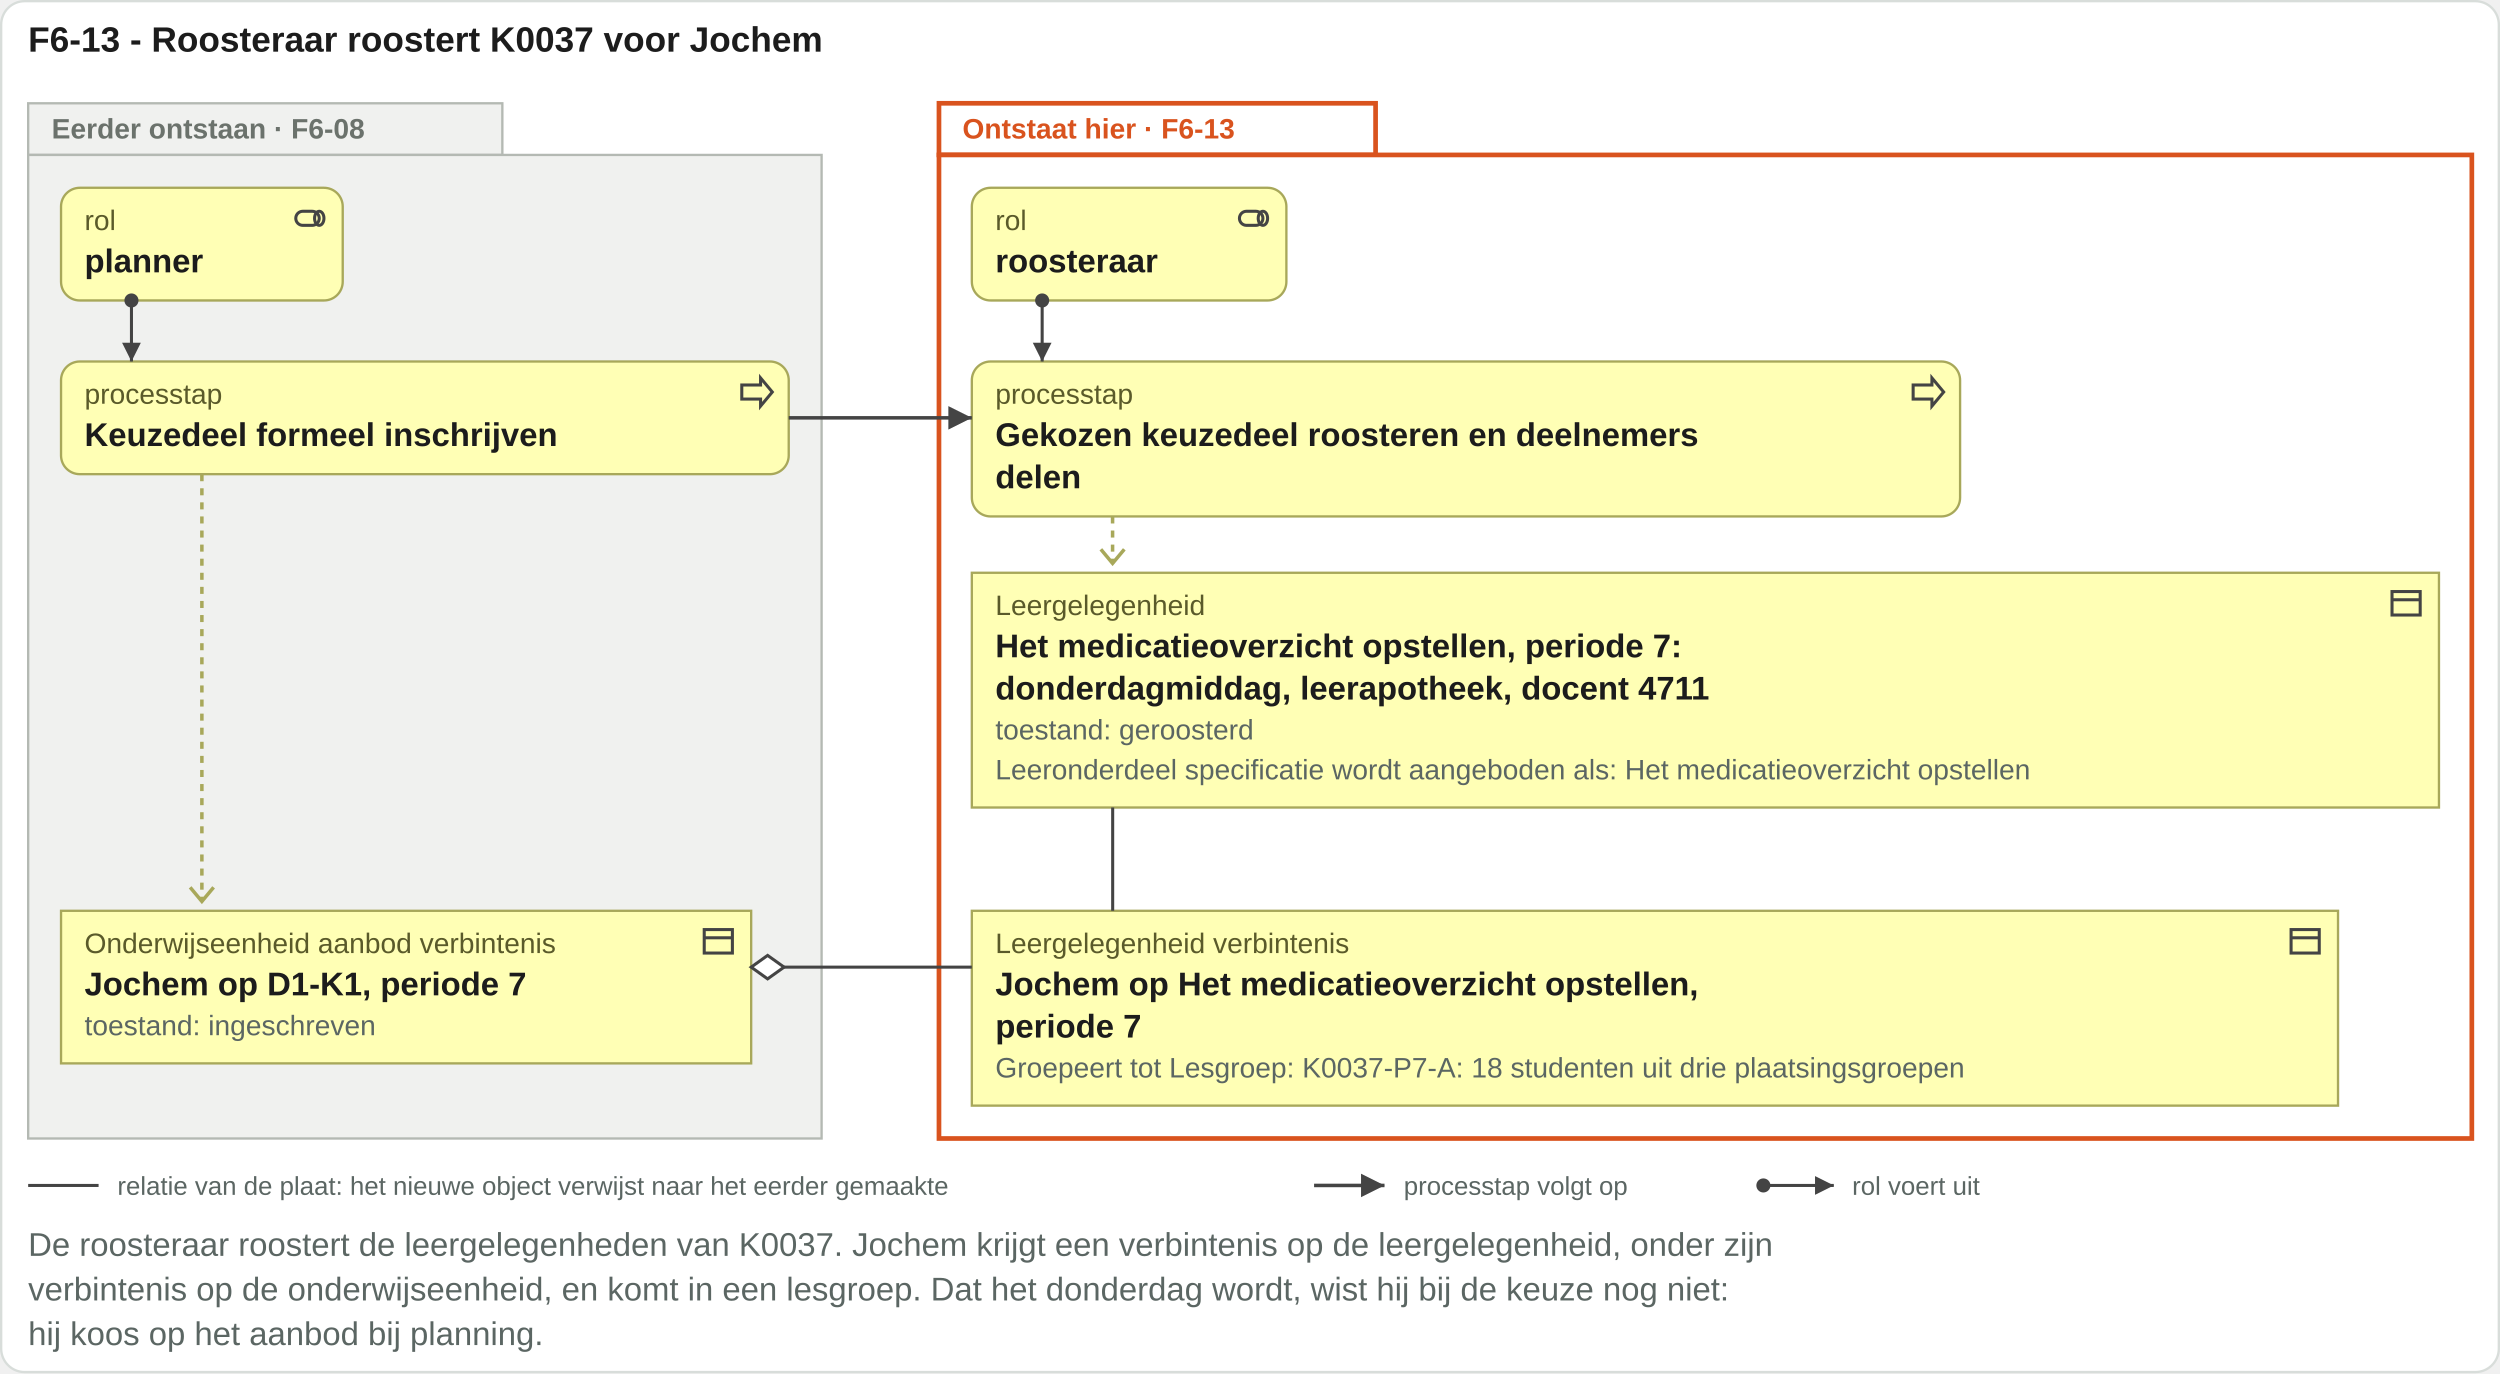
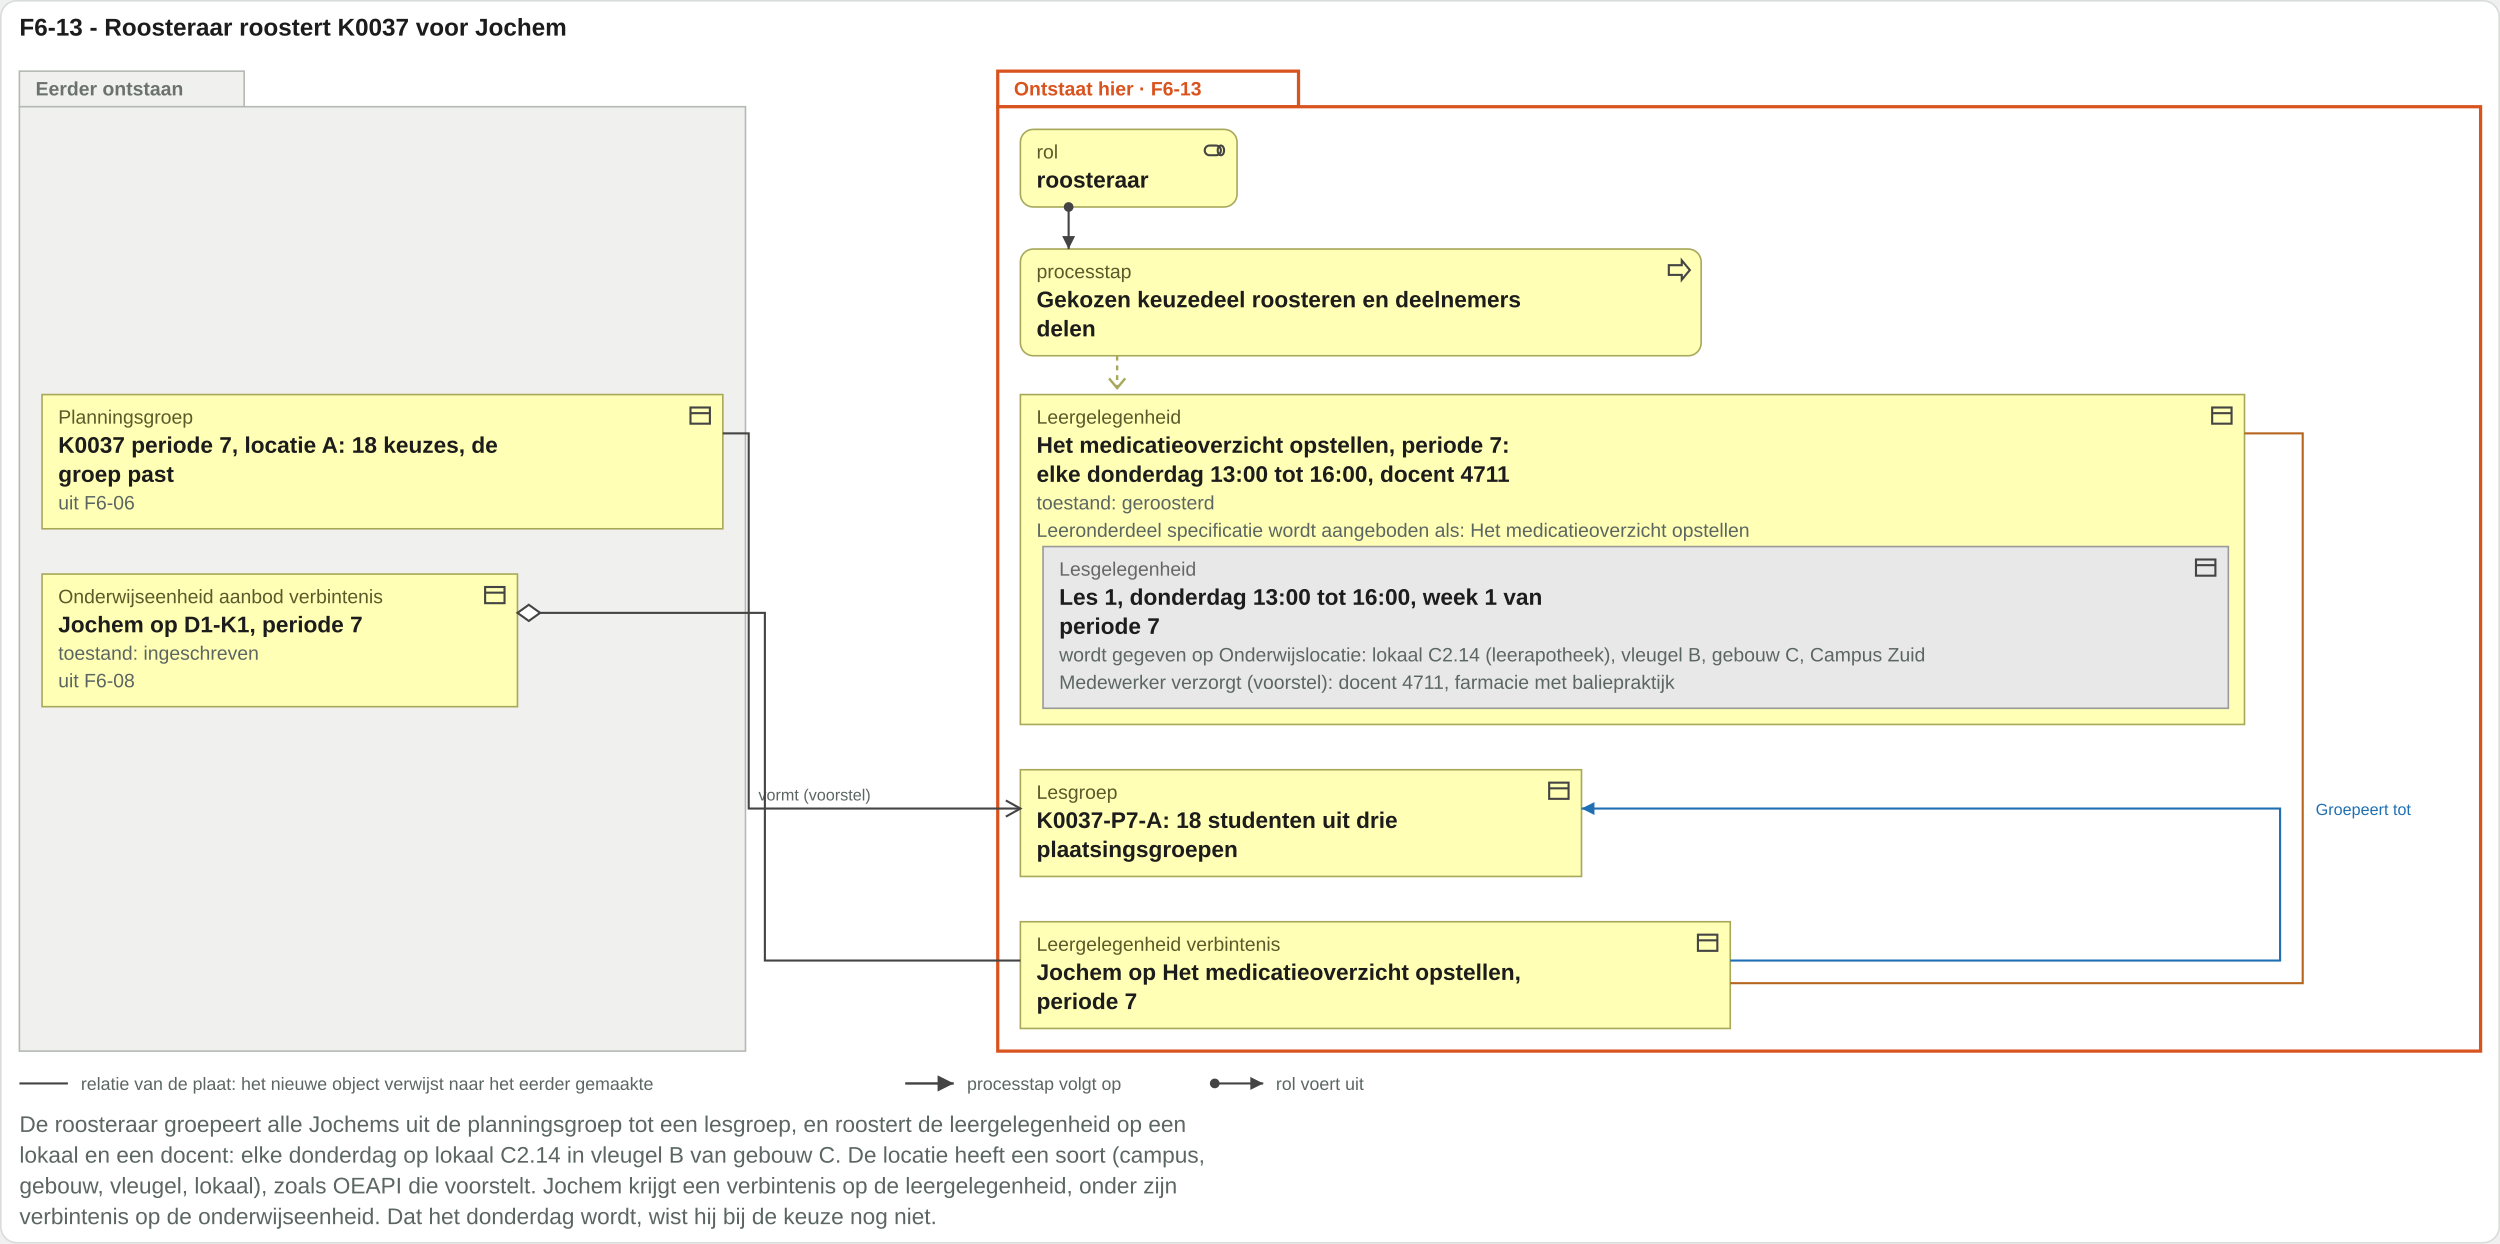
- <svg xmlns="http://www.w3.org/2000/svg" viewBox="0 0 1065 585" width="1065" height="585">
-   <rect x="0.5" y="0.5" width="1064" height="584" rx="10" fill="#ffffff" stroke="#d8ddda" />
+ <svg xmlns="http://www.w3.org/2000/svg" viewBox="0 0 1546 769" width="1546" height="769">
+   <rect x="0.5" y="0.5" width="1545" height="768" rx="10" fill="#ffffff" stroke="#d8ddda" />
  <text x="12" y="22" font-family="Arial, Helvetica, sans-serif" font-size="15" font-weight="bold" fill="#1c1c1c" text-anchor="start">F6-13 - Roosteraar roostert K0037 voor Jochem</text>
-   <rect x="12" y="44" width="202" height="22" fill="#f0f1ef" stroke="#b4b9b3" />
-   <rect class="vlak-eerder" x="12" y="66" width="338" height="419" fill="#f0f1ef" stroke="#b4b9b3" />
-   <text x="22" y="59" font-family="Arial, Helvetica, sans-serif" font-size="12" font-weight="bold" fill="#6b726c" text-anchor="start">Eerder ontstaan · F6-08</text>
-   <rect x="400" y="44" width="186" height="22" fill="#ffffff" stroke="#d9531e" stroke-width="2" />
-   <rect class="vlak-hier" x="400" y="66" width="653" height="419" fill="#ffffff" stroke="#d9531e" stroke-width="2" />
-   <text x="410" y="59" font-family="Arial, Helvetica, sans-serif" font-size="12" font-weight="bold" fill="#d9531e" text-anchor="start">Ontstaat hier · F6-13</text>
-   <rect x="26" y="80" width="120" height="48" rx="8" fill="#ffffb5" stroke="#a8a85a" />
-   <g transform="translate(124,85)" fill="none" stroke="#444" stroke-width="1.3">
+   <rect x="12" y="44" width="139" height="22" fill="#f0f1ef" stroke="#b4b9b3" />
+   <rect class="vlak-eerder" x="12" y="66" width="449" height="584" fill="#f0f1ef" stroke="#b4b9b3" />
+   <text x="22" y="59" font-family="Arial, Helvetica, sans-serif" font-size="12" font-weight="bold" fill="#6b726c" text-anchor="start">Eerder ontstaan</text>
+   <rect x="617" y="44" width="186" height="22" fill="#ffffff" stroke="#d9531e" stroke-width="2" />
+   <rect class="vlak-hier" x="617" y="66" width="917" height="584" fill="#ffffff" stroke="#d9531e" stroke-width="2" />
+   <text x="627" y="59" font-family="Arial, Helvetica, sans-serif" font-size="12" font-weight="bold" fill="#d9531e" text-anchor="start">Ontstaat hier · F6-13</text>
+   <rect x="631" y="80" width="134" height="48" rx="8" fill="#ffffb5" stroke="#a8a85a" />
+   <g transform="translate(743,85)" fill="none" stroke="#444" stroke-width="1.3">
    <rect x="2" y="5" width="10" height="6" rx="3" />
    <ellipse cx="12" cy="8" rx="2" ry="3" />
  </g>
-   <text x="36" y="98" font-family="Arial, Helvetica, sans-serif" font-size="12" fill="#5a5a2a" text-anchor="start">rol</text>
-   <text x="36" y="116" font-family="Arial, Helvetica, sans-serif" font-size="14" font-weight="bold" fill="#1c1c1c" text-anchor="start">planner</text>
-   <rect x="26" y="154" width="310" height="48" rx="8" fill="#ffffb5" stroke="#a8a85a" />
-   <g transform="translate(314,159)" fill="none" stroke="#444" stroke-width="1.3">
+   <text x="641" y="98" font-family="Arial, Helvetica, sans-serif" font-size="12" fill="#5a5a2a" text-anchor="start">rol</text>
+   <text x="641" y="116" font-family="Arial, Helvetica, sans-serif" font-size="14" font-weight="bold" fill="#1c1c1c" text-anchor="start">roosteraar</text>
+   <rect x="631" y="154" width="421" height="66" rx="8" fill="#ffffb5" stroke="#a8a85a" />
+   <g transform="translate(1030,159)" fill="none" stroke="#444" stroke-width="1.3">
    <path d="M2 5h8V2l5 6-5 6v-3H2z" />
  </g>
-   <text x="36" y="172" font-family="Arial, Helvetica, sans-serif" font-size="12" fill="#5a5a2a" text-anchor="start">processtap</text>
-   <text x="36" y="190" font-family="Arial, Helvetica, sans-serif" font-size="14" font-weight="bold" fill="#1c1c1c" text-anchor="start">Keuzedeel formeel inschrijven</text>
-   <path class="toewijzing" d="M56 128V154" stroke="#444" stroke-width="1.3" fill="none" />
-   <circle cx="56" cy="128" r="3" fill="#444" />
-   <path d="M56 154l-4 -8h8z" fill="#444" />
-   <rect x="414" y="80" width="134" height="48" rx="8" fill="#ffffb5" stroke="#a8a85a" />
-   <g transform="translate(526,85)" fill="none" stroke="#444" stroke-width="1.3">
-     <rect x="2" y="5" width="10" height="6" rx="3" />
-     <ellipse cx="12" cy="8" rx="2" ry="3" />
-   </g>
-   <text x="424" y="98" font-family="Arial, Helvetica, sans-serif" font-size="12" fill="#5a5a2a" text-anchor="start">rol</text>
-   <text x="424" y="116" font-family="Arial, Helvetica, sans-serif" font-size="14" font-weight="bold" fill="#1c1c1c" text-anchor="start">roosteraar</text>
-   <rect x="414" y="154" width="421" height="66" rx="8" fill="#ffffb5" stroke="#a8a85a" />
-   <g transform="translate(813,159)" fill="none" stroke="#444" stroke-width="1.3">
-     <path d="M2 5h8V2l5 6-5 6v-3H2z" />
-   </g>
-   <text x="424" y="172" font-family="Arial, Helvetica, sans-serif" font-size="12" fill="#5a5a2a" text-anchor="start">processtap</text>
-   <text x="424" y="190" font-family="Arial, Helvetica, sans-serif" font-size="14" font-weight="bold" fill="#1c1c1c" text-anchor="start">Gekozen keuzedeel roosteren en deelnemers</text>
-   <text x="424" y="208" font-family="Arial, Helvetica, sans-serif" font-size="14" font-weight="bold" fill="#1c1c1c" text-anchor="start">delen</text>
-   <path class="toewijzing" d="M443.96 128V154" stroke="#444" stroke-width="1.3" fill="none" />
-   <circle cx="443.96" cy="128" r="3" fill="#444" />
-   <path d="M443.96 154l-4 -8h8z" fill="#444" />
-   <path d="M86 202 V384" stroke="#a8a85a" stroke-width="1.5" stroke-dasharray="3 3" />
-   <path d="M81 378 l5 6 5 -6" fill="none" stroke="#a8a85a" stroke-width="1.5" />
-   <path d="M473.96 220 V240" stroke="#a8a85a" stroke-width="1.5" stroke-dasharray="3 3" />
-   <path d="M468.96 234 l5 6 5 -6" fill="none" stroke="#a8a85a" stroke-width="1.5" />
-   <path class="trigger" d="M336 178H414" stroke="#444" stroke-width="1.5" fill="none" />
-   <path d="M414 178l-10 -5v10z" fill="#444" />
-   <rect x="26" y="388" width="294" height="65" rx="0" fill="#ffffb5" stroke="#a8a85a" />
-   <g transform="translate(298,393)" fill="none" stroke="#444" stroke-width="1.3">
+   <text x="641" y="172" font-family="Arial, Helvetica, sans-serif" font-size="12" fill="#5a5a2a" text-anchor="start">processtap</text>
+   <text x="641" y="190" font-family="Arial, Helvetica, sans-serif" font-size="14" font-weight="bold" fill="#1c1c1c" text-anchor="start">Gekozen keuzedeel roosteren en deelnemers</text>
+   <text x="641" y="208" font-family="Arial, Helvetica, sans-serif" font-size="14" font-weight="bold" fill="#1c1c1c" text-anchor="start">delen</text>
+   <path class="toewijzing" d="M660.84 128V154" stroke="#444" stroke-width="1.3" fill="none" />
+   <circle cx="660.84" cy="128" r="3" fill="#444" />
+   <path d="M660.84 154l-4 -8h8z" fill="#444" />
+   <path d="M690.84 220 V240" stroke="#a8a85a" stroke-width="1.5" stroke-dasharray="3 3" />
+   <path d="M685.84 234 l5 6 5 -6" fill="none" stroke="#a8a85a" stroke-width="1.5" />
+   <rect x="26" y="244" width="421" height="83" rx="0" fill="#ffffb5" stroke="#a8a85a" />
+   <g transform="translate(425,249)" fill="none" stroke="#444" stroke-width="1.3">
    <rect x="2" y="3" width="12" height="10" />
    <path d="M2 6.5h12" />
  </g>
-   <text x="36" y="406" font-family="Arial, Helvetica, sans-serif" font-size="12" fill="#5a5a2a" text-anchor="start">Onderwijseenheid aanbod verbintenis</text>
-   <text x="36" y="424" font-family="Arial, Helvetica, sans-serif" font-size="14" font-weight="bold" fill="#1c1c1c" text-anchor="start">Jochem op D1-K1, periode 7</text>
-   <text x="36" y="441" font-family="Arial, Helvetica, sans-serif" font-size="12" fill="#5b6663" text-anchor="start">toestand: ingeschreven</text>
-   <rect x="414" y="244" width="625" height="100" rx="0" fill="#ffffb5" stroke="#a8a85a" />
-   <g transform="translate(1017,249)" fill="none" stroke="#444" stroke-width="1.3">
+   <text x="36" y="262" font-family="Arial, Helvetica, sans-serif" font-size="12" fill="#5a5a2a" text-anchor="start">Planningsgroep</text>
+   <text x="36" y="280" font-family="Arial, Helvetica, sans-serif" font-size="14" font-weight="bold" fill="#1c1c1c" text-anchor="start">K0037 periode 7, locatie A: 18 keuzes, de</text>
+   <text x="36" y="298" font-family="Arial, Helvetica, sans-serif" font-size="14" font-weight="bold" fill="#1c1c1c" text-anchor="start">groep past</text>
+   <text x="36" y="315" font-family="Arial, Helvetica, sans-serif" font-size="12" fill="#5b6663" text-anchor="start">uit F6-06</text>
+   <rect x="26" y="355" width="294" height="82" rx="0" fill="#ffffb5" stroke="#a8a85a" />
+   <g transform="translate(298,360)" fill="none" stroke="#444" stroke-width="1.3">
    <rect x="2" y="3" width="12" height="10" />
    <path d="M2 6.5h12" />
  </g>
-   <text x="424" y="262" font-family="Arial, Helvetica, sans-serif" font-size="12" fill="#5a5a2a" text-anchor="start">Leergelegenheid</text>
-   <text x="424" y="280" font-family="Arial, Helvetica, sans-serif" font-size="14" font-weight="bold" fill="#1c1c1c" text-anchor="start">Het medicatieoverzicht opstellen, periode 7:</text>
-   <text x="424" y="298" font-family="Arial, Helvetica, sans-serif" font-size="14" font-weight="bold" fill="#1c1c1c" text-anchor="start">donderdagmiddag, leerapotheek, docent 4711</text>
-   <text x="424" y="315" font-family="Arial, Helvetica, sans-serif" font-size="12" fill="#5b6663" text-anchor="start">toestand: geroosterd</text>
-   <text x="424" y="332" font-family="Arial, Helvetica, sans-serif" font-size="12" fill="#5b6663" text-anchor="start">Leeronderdeel specificatie wordt aangeboden als: Het medicatieoverzicht opstellen</text>
-   <rect x="414" y="388" width="582" height="83" rx="0" fill="#ffffb5" stroke="#a8a85a" />
-   <g transform="translate(974,393)" fill="none" stroke="#444" stroke-width="1.3">
+   <text x="36" y="373" font-family="Arial, Helvetica, sans-serif" font-size="12" fill="#5a5a2a" text-anchor="start">Onderwijseenheid aanbod verbintenis</text>
+   <text x="36" y="391" font-family="Arial, Helvetica, sans-serif" font-size="14" font-weight="bold" fill="#1c1c1c" text-anchor="start">Jochem op D1-K1, periode 7</text>
+   <text x="36" y="408" font-family="Arial, Helvetica, sans-serif" font-size="12" fill="#5b6663" text-anchor="start">toestand: ingeschreven</text>
+   <text x="36" y="425" font-family="Arial, Helvetica, sans-serif" font-size="12" fill="#5b6663" text-anchor="start">uit F6-08</text>
+   <rect x="631" y="244" width="757" height="204" rx="0" fill="#ffffb5" stroke="#a8a85a" />
+   <g transform="translate(1366,249)" fill="none" stroke="#444" stroke-width="1.3">
    <rect x="2" y="3" width="12" height="10" />
    <path d="M2 6.5h12" />
  </g>
-   <text x="424" y="406" font-family="Arial, Helvetica, sans-serif" font-size="12" fill="#5a5a2a" text-anchor="start">Leergelegenheid verbintenis</text>
-   <text x="424" y="424" font-family="Arial, Helvetica, sans-serif" font-size="14" font-weight="bold" fill="#1c1c1c" text-anchor="start">Jochem op Het medicatieoverzicht opstellen,</text>
-   <text x="424" y="442" font-family="Arial, Helvetica, sans-serif" font-size="14" font-weight="bold" fill="#1c1c1c" text-anchor="start">periode 7</text>
-   <text x="424" y="459" font-family="Arial, Helvetica, sans-serif" font-size="12" fill="#5b6663" text-anchor="start">Groepeert tot Lesgroep: K0037-P7-A: 18 studenten uit drie plaatsingsgroepen</text>
-   <path d="M474 344V388" stroke="#444" stroke-width="1.3" fill="none" />
-   <path class="herkomstlijn" d="M320 412H352V412H414" stroke="#444" stroke-width="1.3" fill="none" />
-   <path d="M320 412l7 -5l7 5l-7 5z" fill="#ffffff" stroke="#444" stroke-width="1.3" />
-   <path d="M12 505H42" stroke="#444" stroke-width="1.3" />
-   <text x="50" y="509" font-family="Arial, Helvetica, sans-serif" font-size="11" fill="#5b6663" text-anchor="start">relatie van de plaat: het nieuwe object verwijst naar het eerder gemaakte</text>
-   <path d="M559.8 505H589.8" stroke="#444" stroke-width="1.5" />
-   <path d="M589.8 505l-10 -5v10z" fill="#444" />
-   <text x="598" y="509" font-family="Arial, Helvetica, sans-serif" font-size="11" fill="#5b6663" text-anchor="start">processtap volgt op</text>
-   <circle cx="751.2" cy="505" r="3" fill="#444" />
-   <path d="M751.2 505H781.2" stroke="#444" stroke-width="1.3" />
-   <path d="M781.2 505l-8 -4v8z" fill="#444" />
-   <text x="789" y="509" font-family="Arial, Helvetica, sans-serif" font-size="11" fill="#5b6663" text-anchor="start">rol voert uit</text>
-   <text x="12" y="535" font-family="Arial, Helvetica, sans-serif" font-size="14" fill="#5b6663" text-anchor="start">De roosteraar roostert de leergelegenheden van K0037. Jochem krijgt een verbintenis op de leergelegenheid, onder zijn</text>
-   <text x="12" y="554" font-family="Arial, Helvetica, sans-serif" font-size="14" fill="#5b6663" text-anchor="start">verbintenis op de onderwijseenheid, en komt in een lesgroep. Dat het donderdag wordt, wist hij bij de keuze nog niet:</text>
-   <text x="12" y="573" font-family="Arial, Helvetica, sans-serif" font-size="14" fill="#5b6663" text-anchor="start">hij koos op het aanbod bij planning.</text>
+   <text x="641" y="262" font-family="Arial, Helvetica, sans-serif" font-size="12" fill="#5a5a2a" text-anchor="start">Leergelegenheid</text>
+   <rect x="645" y="338" width="733" height="100" rx="0" fill="#e8e8e8" stroke="#9a9a9a" />
+   <g transform="translate(1356,343)" fill="none" stroke="#444" stroke-width="1.3">
+     <rect x="2" y="3" width="12" height="10" />
+     <path d="M2 6.5h12" />
+   </g>
+   <text x="655" y="356" font-family="Arial, Helvetica, sans-serif" font-size="12" fill="#666666" text-anchor="start">Lesgelegenheid</text>
+   <text x="655" y="374" font-family="Arial, Helvetica, sans-serif" font-size="14" font-weight="bold" fill="#1c1c1c" text-anchor="start">Les 1, donderdag 13:00 tot 16:00, week 1 van</text>
+   <text x="655" y="392" font-family="Arial, Helvetica, sans-serif" font-size="14" font-weight="bold" fill="#1c1c1c" text-anchor="start">periode 7</text>
+   <text x="655" y="409" font-family="Arial, Helvetica, sans-serif" font-size="12" fill="#5b6663" text-anchor="start">wordt gegeven op Onderwijslocatie: lokaal C2.14 (leerapotheek), vleugel B, gebouw C, Campus Zuid</text>
+   <text x="655" y="426" font-family="Arial, Helvetica, sans-serif" font-size="12" fill="#5b6663" text-anchor="start">Medewerker verzorgt (voorstel): docent 4711, farmacie met baliepraktijk</text>
+   <text x="641" y="280" font-family="Arial, Helvetica, sans-serif" font-size="14" font-weight="bold" fill="#1c1c1c" text-anchor="start">Het medicatieoverzicht opstellen, periode 7:</text>
+   <text x="641" y="298" font-family="Arial, Helvetica, sans-serif" font-size="14" font-weight="bold" fill="#1c1c1c" text-anchor="start">elke donderdag 13:00 tot 16:00, docent 4711</text>
+   <text x="641" y="315" font-family="Arial, Helvetica, sans-serif" font-size="12" fill="#5b6663" text-anchor="start">toestand: geroosterd</text>
+   <text x="641" y="332" font-family="Arial, Helvetica, sans-serif" font-size="12" fill="#5b6663" text-anchor="start">Leeronderdeel specificatie wordt aangeboden als: Het medicatieoverzicht opstellen</text>
+   <rect x="631" y="476" width="347" height="66" rx="0" fill="#ffffb5" stroke="#a8a85a" />
+   <g transform="translate(956,481)" fill="none" stroke="#444" stroke-width="1.3">
+     <rect x="2" y="3" width="12" height="10" />
+     <path d="M2 6.5h12" />
+   </g>
+   <text x="641" y="494" font-family="Arial, Helvetica, sans-serif" font-size="12" fill="#5a5a2a" text-anchor="start">Lesgroep</text>
+   <text x="641" y="512" font-family="Arial, Helvetica, sans-serif" font-size="14" font-weight="bold" fill="#1c1c1c" text-anchor="start">K0037-P7-A: 18 studenten uit drie</text>
+   <text x="641" y="530" font-family="Arial, Helvetica, sans-serif" font-size="14" font-weight="bold" fill="#1c1c1c" text-anchor="start">plaatsingsgroepen</text>
+   <rect x="631" y="570" width="439" height="66" rx="0" fill="#ffffb5" stroke="#a8a85a" />
+   <g transform="translate(1048,575)" fill="none" stroke="#444" stroke-width="1.3">
+     <rect x="2" y="3" width="12" height="10" />
+     <path d="M2 6.5h12" />
+   </g>
+   <text x="641" y="588" font-family="Arial, Helvetica, sans-serif" font-size="12" fill="#5a5a2a" text-anchor="start">Leergelegenheid verbintenis</text>
+   <text x="641" y="606" font-family="Arial, Helvetica, sans-serif" font-size="14" font-weight="bold" fill="#1c1c1c" text-anchor="start">Jochem op Het medicatieoverzicht opstellen,</text>
+   <text x="641" y="624" font-family="Arial, Helvetica, sans-serif" font-size="14" font-weight="bold" fill="#1c1c1c" text-anchor="start">periode 7</text>
+   <path d="M1070 594H1410V500H978" stroke="#1f6fb2" stroke-width="1.3" fill="none" />
+   <path d="M978 500l8 -4v8z" fill="#1f6fb2" />
+   <text x="1432" y="504" font-family="Arial, Helvetica, sans-serif" font-size="10" fill="#1f6fb2" text-anchor="start">Groepeert tot</text>
+   <path d="M1070 608H1424V268H1388" stroke="#b5651d" stroke-width="1.3" fill="none" />
+   <path class="herkomstlijn" d="M447 268H463V500H631" stroke="#444" stroke-width="1.3" fill="none" />
+   <path d="M622 495L631 500L622 505" fill="none" stroke="#444" stroke-width="1.3" />
+   <text x="469" y="495" font-family="Arial, Helvetica, sans-serif" font-size="10" fill="#5b6663" text-anchor="start">vormt (voorstel)</text>
+   <path class="herkomstlijn" d="M320 379H473V594H631" stroke="#444" stroke-width="1.3" fill="none" />
+   <path d="M320 379l7 -5l7 5l-7 5z" fill="#ffffff" stroke="#444" stroke-width="1.3" />
+   <path d="M12 670H42" stroke="#444" stroke-width="1.3" />
+   <text x="50" y="674" font-family="Arial, Helvetica, sans-serif" font-size="11" fill="#5b6663" text-anchor="start">relatie van de plaat: het nieuwe object verwijst naar het eerder gemaakte</text>
+   <path d="M559.8 670H589.8" stroke="#444" stroke-width="1.5" />
+   <path d="M589.8 670l-10 -5v10z" fill="#444" />
+   <text x="598" y="674" font-family="Arial, Helvetica, sans-serif" font-size="11" fill="#5b6663" text-anchor="start">processtap volgt op</text>
+   <circle cx="751.2" cy="670" r="3" fill="#444" />
+   <path d="M751.2 670H781.2" stroke="#444" stroke-width="1.3" />
+   <path d="M781.2 670l-8 -4v8z" fill="#444" />
+   <text x="789" y="674" font-family="Arial, Helvetica, sans-serif" font-size="11" fill="#5b6663" text-anchor="start">rol voert uit</text>
+   <text x="12" y="700" font-family="Arial, Helvetica, sans-serif" font-size="14" fill="#5b6663" text-anchor="start">De roosteraar groepeert alle Jochems uit de planningsgroep tot een lesgroep, en roostert de leergelegenheid op een</text>
+   <text x="12" y="719" font-family="Arial, Helvetica, sans-serif" font-size="14" fill="#5b6663" text-anchor="start">lokaal en een docent: elke donderdag op lokaal C2.14 in vleugel B van gebouw C. De locatie heeft een soort (campus,</text>
+   <text x="12" y="738" font-family="Arial, Helvetica, sans-serif" font-size="14" fill="#5b6663" text-anchor="start">gebouw, vleugel, lokaal), zoals OEAPI die voorstelt. Jochem krijgt een verbintenis op de leergelegenheid, onder zijn</text>
+   <text x="12" y="757" font-family="Arial, Helvetica, sans-serif" font-size="14" fill="#5b6663" text-anchor="start">verbintenis op de onderwijseenheid. Dat het donderdag wordt, wist hij bij de keuze nog niet.</text>
</svg>
